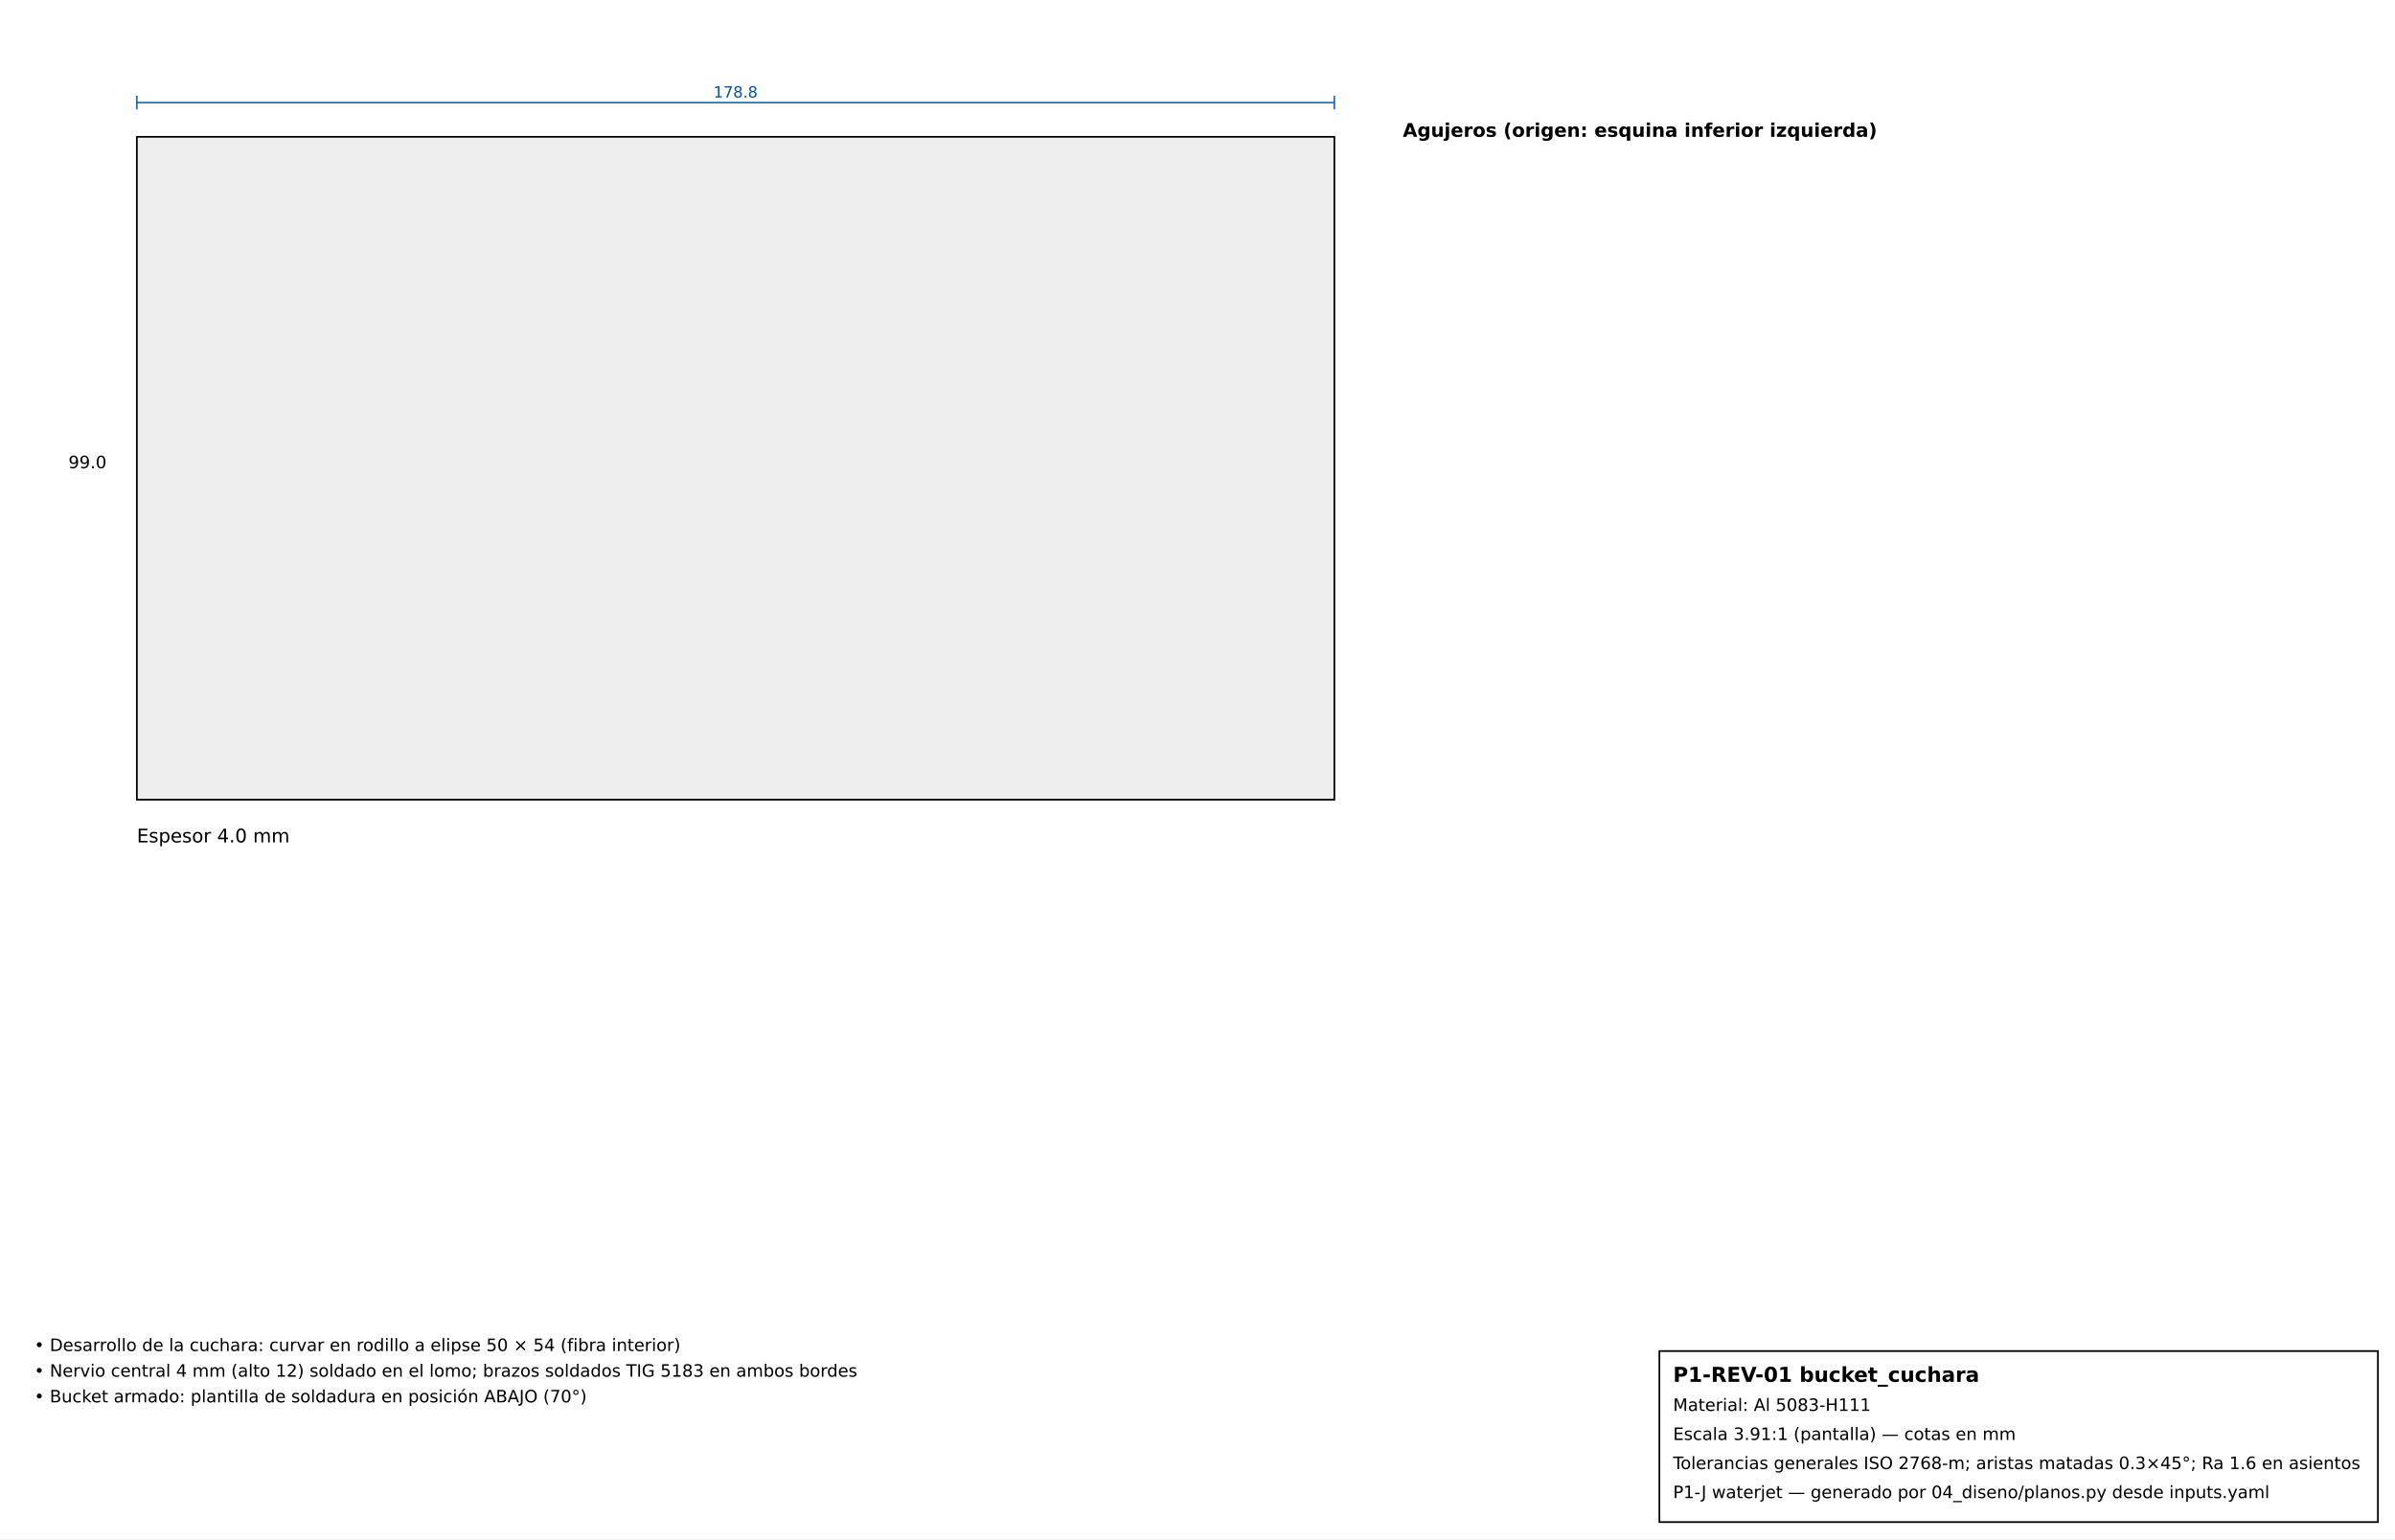
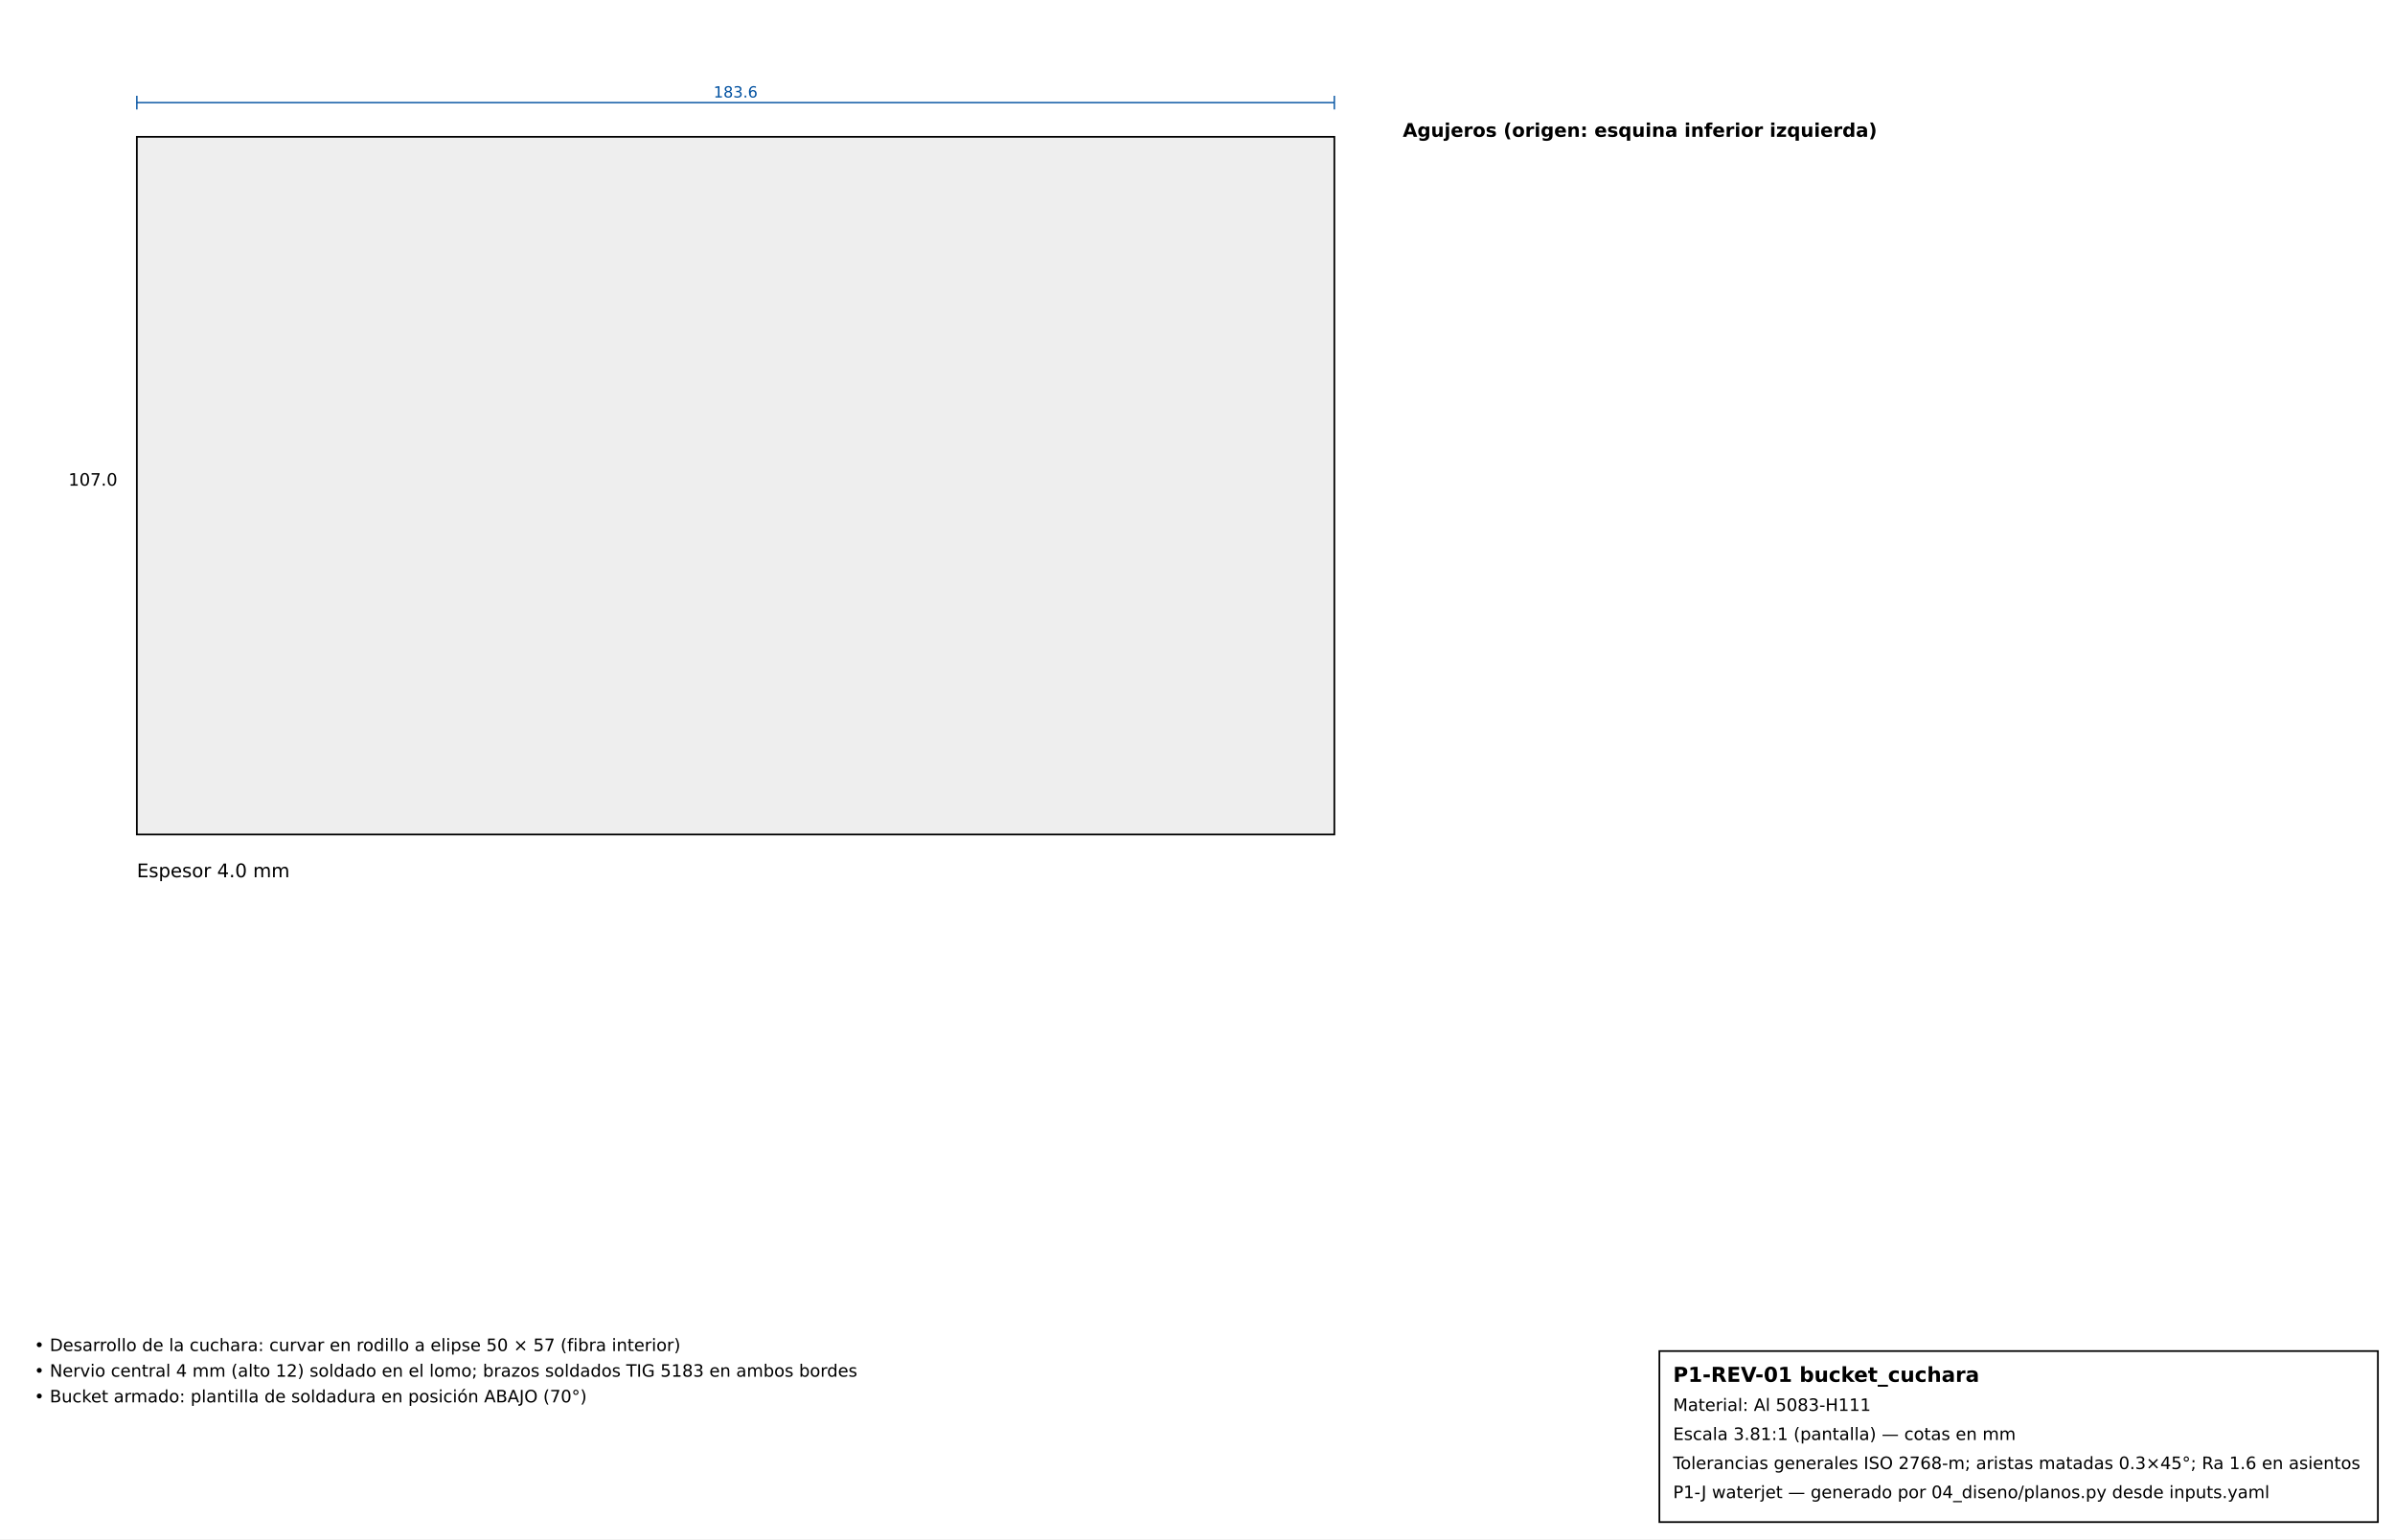
<svg xmlns="http://www.w3.org/2000/svg" baseProfile="full" height="900" version="1.1" width="1400">
  <defs />
  <rect fill="white" height="900" width="1400" x="0" y="0" />
-   <rect fill="#eeeeee" height="387.584" stroke="black" width="700.0" x="80" y="80" />
+   <rect fill="#eeeeee" height="407.952" stroke="black" width="700.0" x="80" y="80" />
  <text font-family="DejaVu Sans" font-size="11" font-weight="bold" x="820.0" y="80">Agujeros (origen: esquina inferior izquierda)</text>
  <line stroke="#0050a0" stroke-width="0.8" x1="80" x2="780.0" y1="60" y2="60" />
  <line stroke="#0050a0" stroke-width="0.8" x1="80" x2="80" y1="56" y2="64" />
  <line stroke="#0050a0" stroke-width="0.8" x1="780.0" x2="780.0" y1="56" y2="64" />
-   <text fill="#0050a0" font-family="DejaVu Sans" font-size="9" text-anchor="middle" x="430.0" y="57">178.8</text>
-   <text font-family="DejaVu Sans" font-size="10" x="40" y="273.792">99.0</text>
-   <text font-family="DejaVu Sans" font-size="11" x="80" y="492.584">Espesor 4.0 mm</text>
+   <text fill="#0050a0" font-family="DejaVu Sans" font-size="9" text-anchor="middle" x="430.0" y="57">183.6</text>
+   <text font-family="DejaVu Sans" font-size="10" x="40" y="283.976">107.0</text>
+   <text font-family="DejaVu Sans" font-size="11" x="80" y="512.952">Espesor 4.0 mm</text>
  <g font-family="DejaVu Sans" font-size="11">
    <rect fill="none" height="100" stroke="black" width="420" x="970" y="790" />
    <text font-size="12" font-weight="bold" x="978" y="808">P1-REV-01  bucket_cuchara</text>
    <text font-size="10" font-weight="normal" x="978" y="825">Material: Al 5083-H111</text>
-     <text font-size="10" font-weight="normal" x="978" y="842">Escala 3.91:1 (pantalla)  —  cotas en mm</text>
+     <text font-size="10" font-weight="normal" x="978" y="842">Escala 3.81:1 (pantalla)  —  cotas en mm</text>
    <text font-size="10" font-weight="normal" x="978" y="859">Tolerancias generales ISO 2768-m; aristas matadas 0.3×45°; Ra 1.6 en asientos</text>
    <text font-size="10" font-weight="normal" x="978" y="876">P1-J waterjet — generado por 04_diseno/planos.py desde inputs.yaml</text>
-     <text font-size="10" x="20" y="790">• Desarrollo de la cuchara: curvar en rodillo a elipse 50 × 54 (fibra interior)</text>
+     <text font-size="10" x="20" y="790">• Desarrollo de la cuchara: curvar en rodillo a elipse 50 × 57 (fibra interior)</text>
    <text font-size="10" x="20" y="805">• Nervio central 4 mm (alto 12) soldado en el lomo; brazos soldados TIG 5183 en ambos bordes</text>
    <text font-size="10" x="20" y="820">• Bucket armado: plantilla de soldadura en posición ABAJO (70°)</text>
  </g>
</svg>
